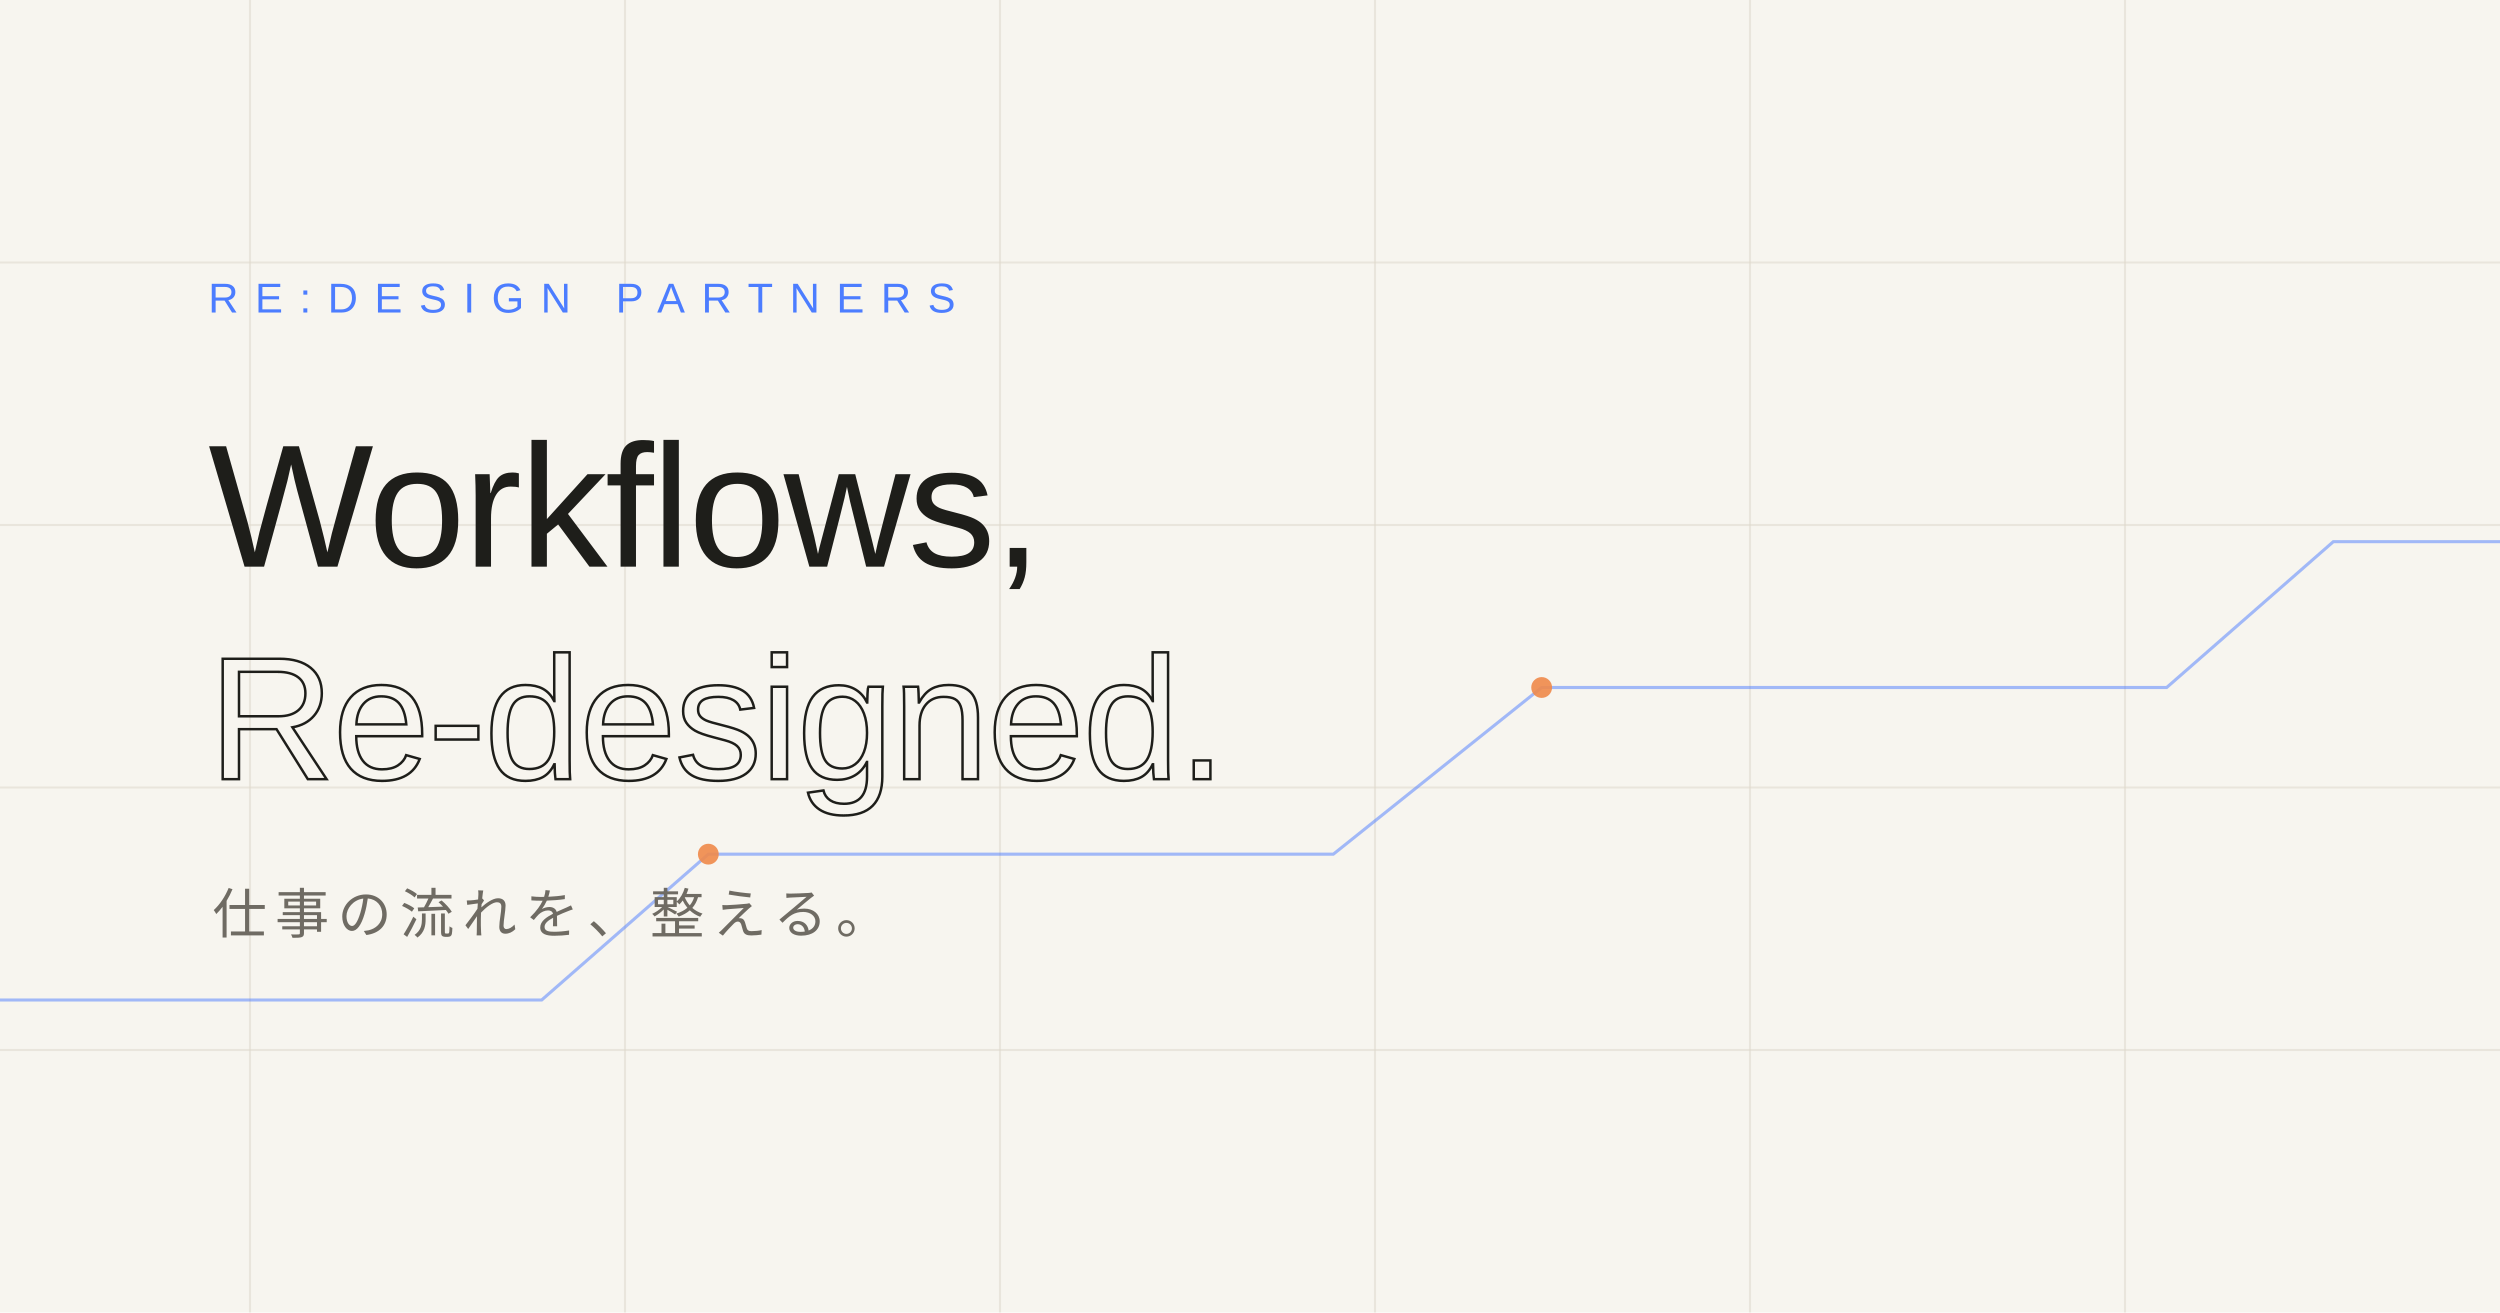
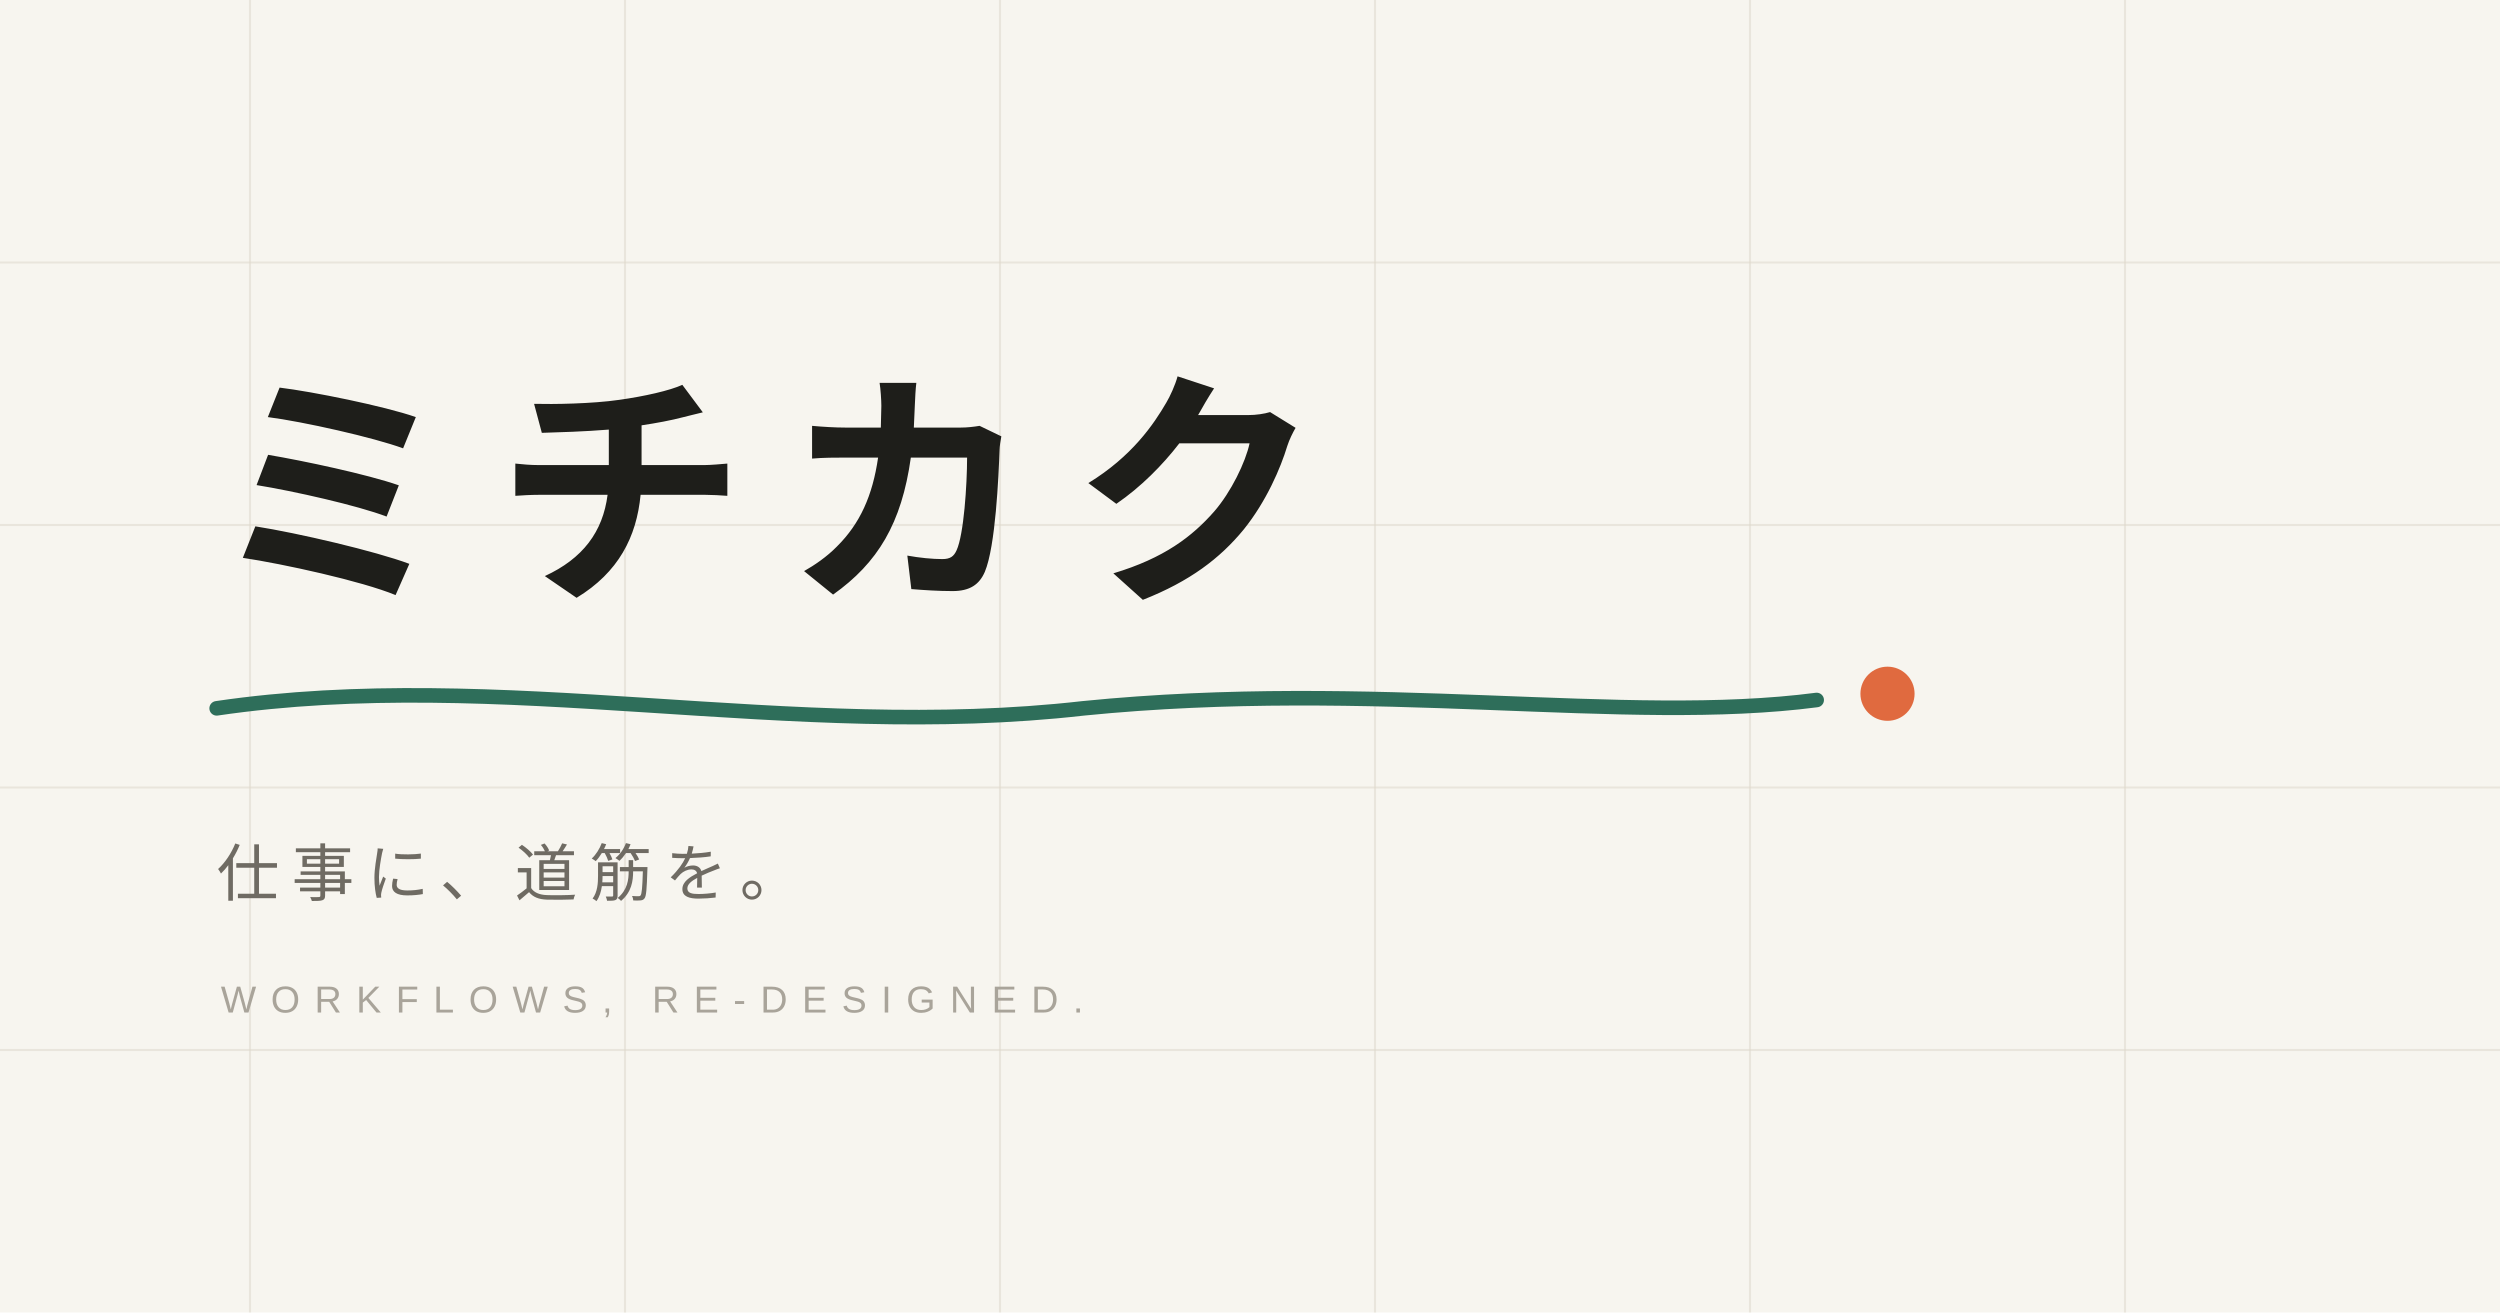
<svg xmlns="http://www.w3.org/2000/svg" width="1200" height="630" viewBox="0 0 1200 630">
  <rect width="1200" height="630" fill="#f7f5ef" />
  <g stroke="#ddd8cc" stroke-opacity="0.55" stroke-width="1">
    <path d="M120 0 V630 M300 0 V630 M480 0 V630 M660 0 V630 M840 0 V630 M1020 0 V630" />
    <path d="M0 126 H1200 M0 252 H1200 M0 378 H1200 M0 504 H1200" />
  </g>
-   <path d="M-20 480 L260 480 L340 410 L640 410 L740 330 L1040 330 L1120 260 L1220 260" fill="none" stroke="#4c7dff" stroke-opacity="0.5" stroke-width="1.5" />
-   <circle cx="340" cy="410" r="5" fill="#f08a4b" fill-opacity="0.9" />
-   <circle cx="740" cy="330" r="5" fill="#f08a4b" fill-opacity="0.9" />
-   <text x="100" y="150" font-family="Helvetica Neue, Arial, sans-serif" font-size="20" letter-spacing="8" fill="#4c7dff">RE:DESIGN PARTNERS</text>
-   <text x="100" y="272" font-family="Helvetica Neue, Arial, sans-serif" font-size="84" font-weight="300" letter-spacing="-1" fill="#1e1e1a">Workflows,</text>
-   <text x="100" y="374" font-family="Helvetica Neue, Arial, sans-serif" font-size="84" font-weight="300" letter-spacing="-1" fill="none" stroke="#1e1e1a" stroke-width="1.2">Re-designed.</text>
-   <text x="102" y="448" font-family="Hiragino Kaku Gothic ProN, sans-serif" font-size="26" letter-spacing="4" fill="#6f6b63">仕事の流れを、整える。</text>
+   <text x="100" y="280" font-family="Hiragino Kaku Gothic ProN, sans-serif" font-size="120" font-weight="700" letter-spacing="18" fill="#1e1e1a">ミチカク</text>
+   <path d="M104 340 C 240 320, 380 356, 520 340 C 660 326, 780 348, 872 336" fill="none" stroke="#2e6e5a" stroke-width="7" stroke-linecap="round" />
+   <circle cx="906" cy="333" r="13" fill="#e06a3f" />
+   <text x="104" y="430" font-family="Hiragino Kaku Gothic ProN, sans-serif" font-size="30" letter-spacing="6" fill="#6f6b63">仕事に、道筋を。</text>
+   <text x="106" y="486" font-family="Helvetica Neue, Arial, sans-serif" font-size="18" letter-spacing="7" fill="#a9a49a">WORKFLOWS, RE-DESIGNED.</text>
</svg>
